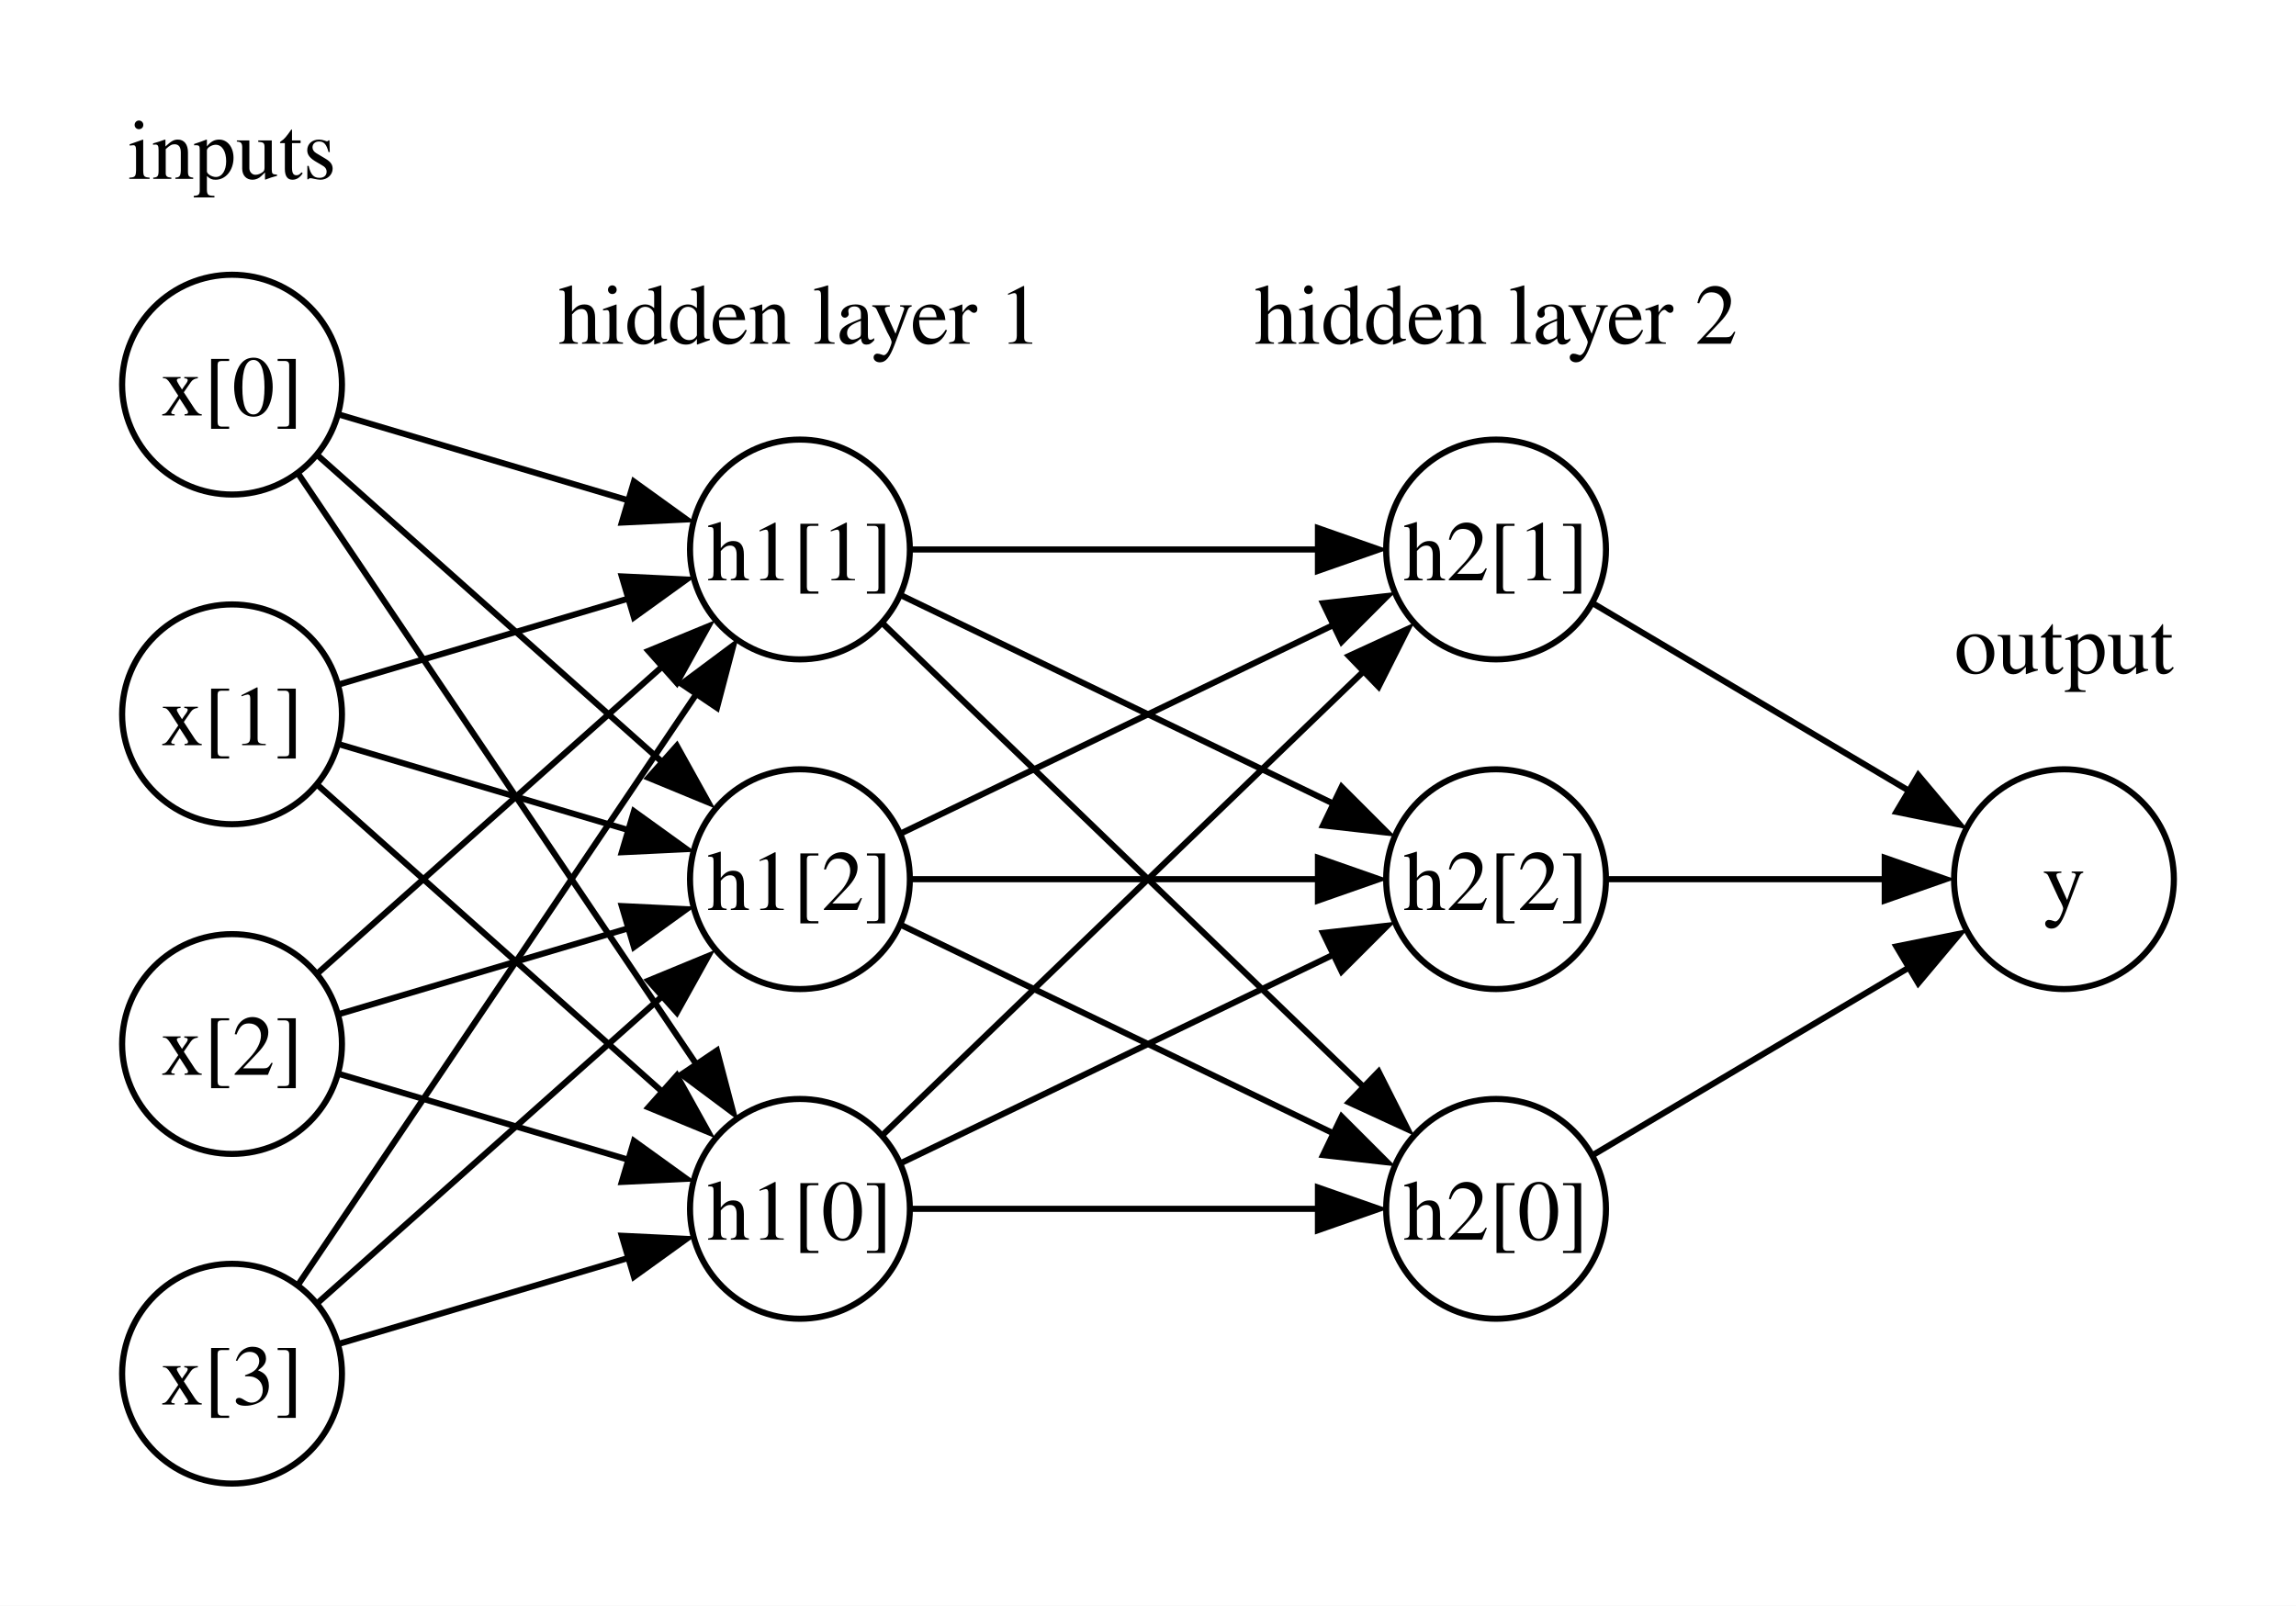
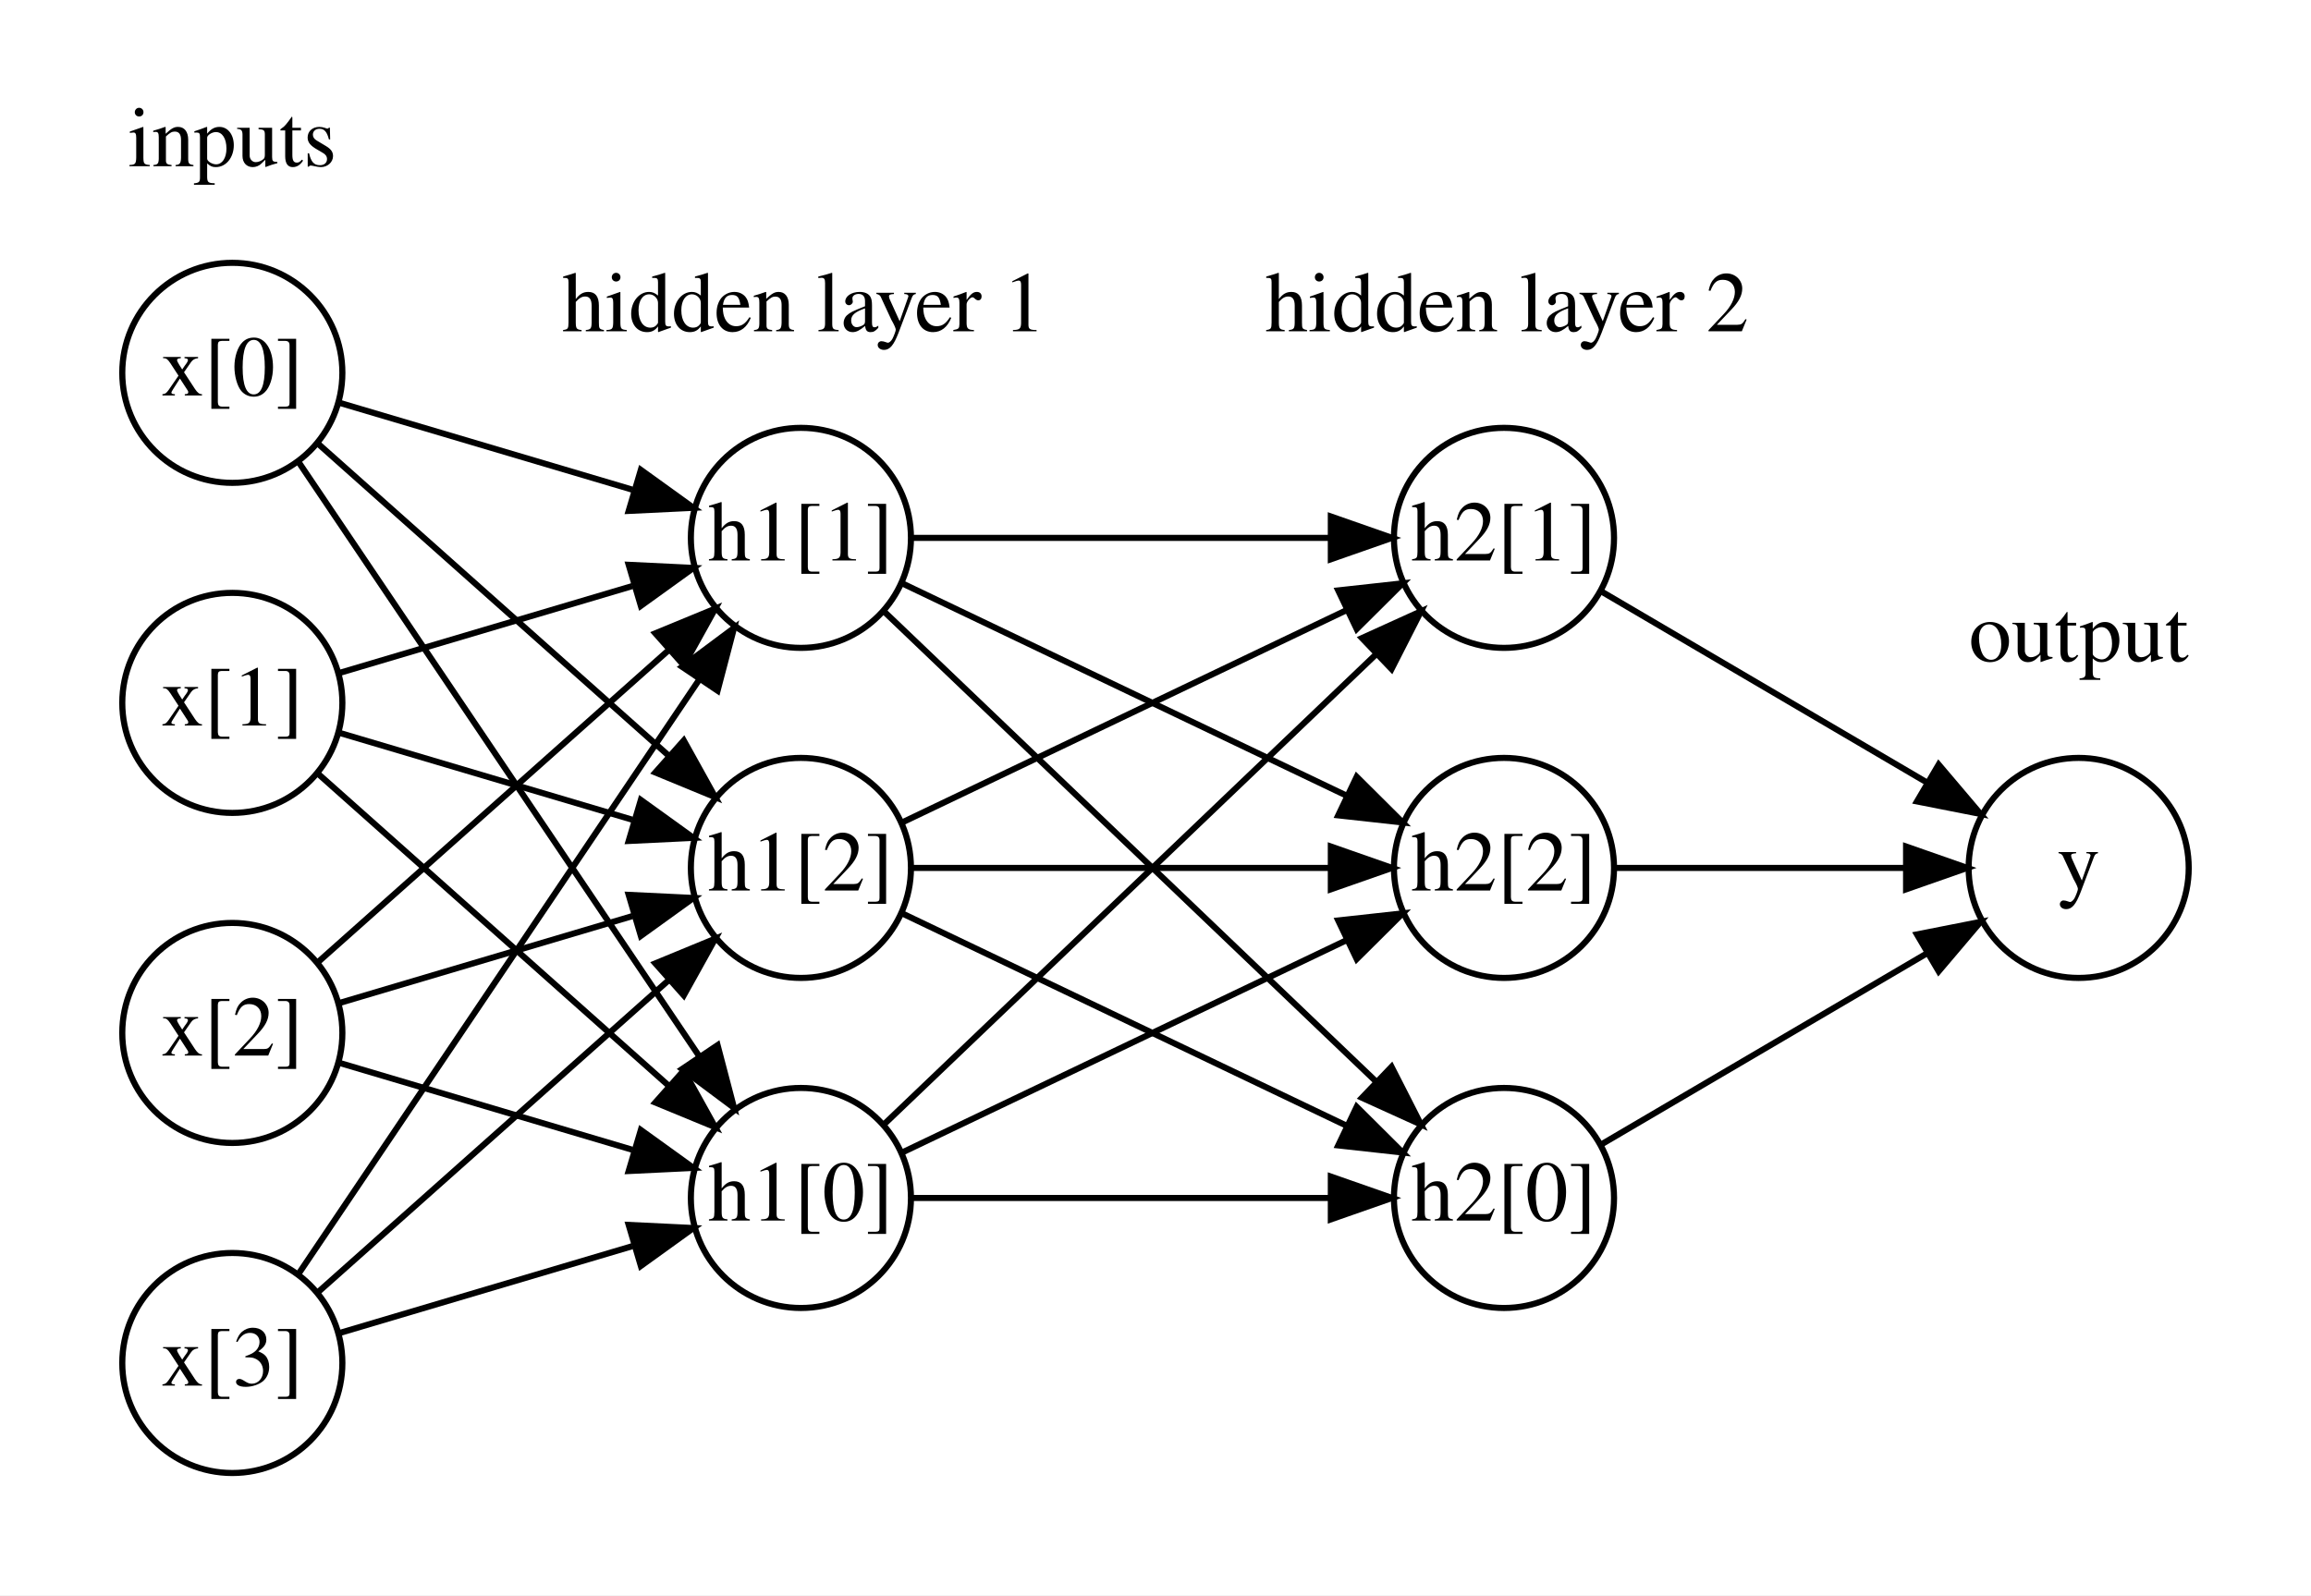
- <svg xmlns="http://www.w3.org/2000/svg" width="376pt" height="263pt" viewBox="0.00 0.00 376.00 263.00">
-   <g id="graph0" class="graph" transform="scale(1 1) rotate(0) translate(4 259)">
-     <polygon fill="white" stroke="none" points="-4,4 -4,-259 372,-259 372,4 -4,4" />
+ <svg xmlns="http://www.w3.org/2000/svg" width="378pt" height="261pt" viewBox="0.00 0.00 378.00 261.00">
+   <g id="graph0" class="graph" transform="scale(1 1) rotate(0) translate(4 257)">
+     <polygon fill="white" stroke="transparent" points="-4,4 -4,-257 374,-257 374,4 -4,4" />
    <g id="clust1" class="cluster">
-       <polygon fill="none" stroke="white" points="8,-8 8,-247 60,-247 60,-8 8,-8" />
-       <text text-anchor="middle" x="34" y="-229.7" font-family="Times,serif" font-size="14.00">inputs</text>
+       <polygon fill="none" stroke="white" points="8,-8 8,-245 60,-245 60,-8 8,-8" />
+       <text text-anchor="middle" x="34" y="-229.8" font-family="Times,serif" font-size="14.00">inputs</text>
    </g>
    <g id="clust2" class="cluster">
-       <polygon fill="none" stroke="white" points="80,-35 80,-220 174,-220 174,-35 80,-35" />
-       <text text-anchor="middle" x="127" y="-202.7" font-family="Times,serif" font-size="14.00">hidden layer 1</text>
+       <polygon fill="none" stroke="white" points="80,-35 80,-218 175,-218 175,-35 80,-35" />
+       <text text-anchor="middle" x="127.5" y="-202.8" font-family="Times,serif" font-size="14.00">hidden layer 1</text>
    </g>
    <g id="clust3" class="cluster">
-       <polygon fill="none" stroke="white" points="194,-35 194,-220 288,-220 288,-35 194,-35" />
-       <text text-anchor="middle" x="241" y="-202.7" font-family="Times,serif" font-size="14.00">hidden layer 2</text>
+       <polygon fill="none" stroke="white" points="195,-35 195,-218 290,-218 290,-35 195,-35" />
+       <text text-anchor="middle" x="242.5" y="-202.8" font-family="Times,serif" font-size="14.00">hidden layer 2</text>
    </g>
    <g id="clust4" class="cluster">
-       <polygon fill="none" stroke="white" points="308,-89 308,-166 360,-166 360,-89 308,-89" />
-       <text text-anchor="middle" x="334" y="-148.7" font-family="Times,serif" font-size="14.00">output</text>
+       <polygon fill="none" stroke="white" points="310,-89 310,-164 362,-164 362,-89 310,-89" />
+       <text text-anchor="middle" x="336" y="-148.8" font-family="Times,serif" font-size="14.00">output</text>
    </g>
    <g id="node1" class="node">
      <ellipse fill="none" stroke="black" cx="34" cy="-196" rx="18" ry="18" />
-       <text text-anchor="middle" x="34" y="-190.95" font-family="Times,serif" font-size="14.00">x[0]</text>
+       <text text-anchor="middle" x="34" y="-192.3" font-family="Times,serif" font-size="14.00">x[0]</text>
    </g>
    <g id="node5" class="node">
      <ellipse fill="none" stroke="black" cx="127" cy="-61" rx="18" ry="18" />
-       <text text-anchor="middle" x="127" y="-55.95" font-family="Times,serif" font-size="14.00">h1[0]</text>
+       <text text-anchor="middle" x="127" y="-57.3" font-family="Times,serif" font-size="14.00">h1[0]</text>
    </g>
    <g id="edge1" class="edge">
-       <path fill="none" stroke="black" d="M44.91,-181.3C60.57,-158.07 91.18,-112.66 109.98,-84.76" />
-       <polygon fill="black" stroke="black" points="113.41,-86.93 116.1,-76.69 107.61,-83.02 113.41,-86.93" />
+       <path fill="none" stroke="black" d="M44.74,-181.55C60.46,-158.23 91.57,-112.08 110.41,-84.13" />
+       <polygon fill="black" stroke="black" points="113.37,-86 116.06,-75.75 107.56,-82.09 113.37,-86" />
    </g>
    <g id="node6" class="node">
      <ellipse fill="none" stroke="black" cx="127" cy="-169" rx="18" ry="18" />
-       <text text-anchor="middle" x="127" y="-163.95" font-family="Times,serif" font-size="14.00">h1[1]</text>
+       <text text-anchor="middle" x="127" y="-165.3" font-family="Times,serif" font-size="14.00">h1[1]</text>
    </g>
    <g id="edge2" class="edge">
-       <path fill="none" stroke="black" d="M51.69,-191.05C64.9,-187.13 83.62,-181.57 98.97,-177.02" />
-       <polygon fill="black" stroke="black" points="99.82,-180.12 108.42,-173.92 97.83,-173.41 99.82,-180.12" />
+       <path fill="none" stroke="black" d="M51.69,-191.05C65.03,-187.09 83.99,-181.47 99.41,-176.89" />
+       <polygon fill="black" stroke="black" points="100.82,-180.12 109.42,-173.92 98.83,-173.41 100.82,-180.12" />
    </g>
    <g id="node7" class="node">
      <ellipse fill="none" stroke="black" cx="127" cy="-115" rx="18" ry="18" />
-       <text text-anchor="middle" x="127" y="-109.95" font-family="Times,serif" font-size="14.00">h1[2]</text>
+       <text text-anchor="middle" x="127" y="-111.3" font-family="Times,serif" font-size="14.00">h1[2]</text>
    </g>
    <g id="edge3" class="edge">
-       <path fill="none" stroke="black" d="M48.04,-184.39C62.9,-171.16 87.42,-149.34 104.99,-133.7" />
-       <polygon fill="black" stroke="black" points="106.84,-136.85 111.99,-127.58 102.19,-131.62 106.84,-136.85" />
+       <path fill="none" stroke="black" d="M48.04,-184.39C63.04,-171.04 87.86,-148.94 105.47,-133.28" />
+       <polygon fill="black" stroke="black" points="107.84,-135.85 112.99,-126.58 103.19,-130.62 107.84,-135.85" />
    </g>
    <g id="node2" class="node">
      <ellipse fill="none" stroke="black" cx="34" cy="-142" rx="18" ry="18" />
-       <text text-anchor="middle" x="34" y="-136.95" font-family="Times,serif" font-size="14.00">x[1]</text>
+       <text text-anchor="middle" x="34" y="-138.3" font-family="Times,serif" font-size="14.00">x[1]</text>
    </g>
    <g id="edge4" class="edge">
-       <path fill="none" stroke="black" d="M48.04,-130.39C62.9,-117.16 87.42,-95.34 104.99,-79.7" />
-       <polygon fill="black" stroke="black" points="106.84,-82.85 111.99,-73.58 102.19,-77.62 106.84,-82.85" />
+       <path fill="none" stroke="black" d="M48.04,-130.39C63.04,-117.04 87.86,-94.94 105.47,-79.28" />
+       <polygon fill="black" stroke="black" points="107.84,-81.85 112.99,-72.58 103.19,-76.62 107.84,-81.85" />
    </g>
    <g id="edge5" class="edge">
-       <path fill="none" stroke="black" d="M51.69,-146.95C64.9,-150.87 83.62,-156.43 98.97,-160.98" />
-       <polygon fill="black" stroke="black" points="97.83,-164.59 108.42,-164.08 99.82,-157.88 97.83,-164.59" />
+       <path fill="none" stroke="black" d="M51.69,-146.95C65.03,-150.91 83.99,-156.53 99.41,-161.11" />
+       <polygon fill="black" stroke="black" points="98.83,-164.59 109.42,-164.08 100.82,-157.88 98.83,-164.59" />
    </g>
    <g id="edge6" class="edge">
-       <path fill="none" stroke="black" d="M51.69,-137.05C64.9,-133.13 83.62,-127.57 98.97,-123.02" />
-       <polygon fill="black" stroke="black" points="99.82,-126.12 108.42,-119.92 97.83,-119.41 99.82,-126.12" />
+       <path fill="none" stroke="black" d="M51.69,-137.05C65.03,-133.09 83.99,-127.47 99.41,-122.89" />
+       <polygon fill="black" stroke="black" points="100.82,-126.12 109.42,-119.92 98.83,-119.41 100.82,-126.12" />
    </g>
    <g id="node3" class="node">
      <ellipse fill="none" stroke="black" cx="34" cy="-88" rx="18" ry="18" />
-       <text text-anchor="middle" x="34" y="-82.95" font-family="Times,serif" font-size="14.00">x[2]</text>
+       <text text-anchor="middle" x="34" y="-84.3" font-family="Times,serif" font-size="14.00">x[2]</text>
    </g>
    <g id="edge7" class="edge">
-       <path fill="none" stroke="black" d="M51.69,-83.05C64.9,-79.13 83.62,-73.57 98.97,-69.02" />
-       <polygon fill="black" stroke="black" points="99.82,-72.12 108.42,-65.92 97.83,-65.41 99.82,-72.12" />
+       <path fill="none" stroke="black" d="M51.69,-83.05C65.03,-79.09 83.99,-73.47 99.41,-68.89" />
+       <polygon fill="black" stroke="black" points="100.82,-72.12 109.42,-65.92 98.83,-65.41 100.82,-72.12" />
    </g>
    <g id="edge8" class="edge">
-       <path fill="none" stroke="black" d="M48.04,-99.61C62.9,-112.84 87.42,-134.66 104.99,-150.3" />
-       <polygon fill="black" stroke="black" points="102.19,-152.38 111.99,-156.42 106.84,-147.15 102.19,-152.38" />
+       <path fill="none" stroke="black" d="M48.04,-99.61C63.04,-112.96 87.86,-135.06 105.47,-150.72" />
+       <polygon fill="black" stroke="black" points="103.19,-153.38 112.99,-157.42 107.84,-148.15 103.19,-153.38" />
    </g>
    <g id="edge9" class="edge">
-       <path fill="none" stroke="black" d="M51.69,-92.95C64.9,-96.87 83.62,-102.43 98.97,-106.98" />
-       <polygon fill="black" stroke="black" points="97.83,-110.59 108.42,-110.08 99.82,-103.88 97.83,-110.59" />
+       <path fill="none" stroke="black" d="M51.69,-92.95C65.03,-96.91 83.99,-102.53 99.41,-107.11" />
+       <polygon fill="black" stroke="black" points="98.83,-110.59 109.42,-110.08 100.82,-103.88 98.83,-110.59" />
    </g>
    <g id="node4" class="node">
      <ellipse fill="none" stroke="black" cx="34" cy="-34" rx="18" ry="18" />
-       <text text-anchor="middle" x="34" y="-28.95" font-family="Times,serif" font-size="14.00">x[3]</text>
+       <text text-anchor="middle" x="34" y="-30.3" font-family="Times,serif" font-size="14.00">x[3]</text>
    </g>
    <g id="edge10" class="edge">
-       <path fill="none" stroke="black" d="M51.69,-38.95C64.9,-42.87 83.62,-48.43 98.97,-52.98" />
-       <polygon fill="black" stroke="black" points="97.83,-56.59 108.42,-56.08 99.82,-49.88 97.83,-56.59" />
+       <path fill="none" stroke="black" d="M51.69,-38.95C65.03,-42.91 83.99,-48.53 99.41,-53.11" />
+       <polygon fill="black" stroke="black" points="98.83,-56.59 109.42,-56.08 100.82,-49.88 98.83,-56.59" />
    </g>
    <g id="edge11" class="edge">
-       <path fill="none" stroke="black" d="M44.91,-48.7C60.57,-71.93 91.18,-117.34 109.98,-145.24" />
-       <polygon fill="black" stroke="black" points="107.61,-146.98 116.1,-153.31 113.41,-143.07 107.61,-146.98" />
+       <path fill="none" stroke="black" d="M44.74,-48.45C60.46,-71.77 91.57,-117.92 110.41,-145.87" />
+       <polygon fill="black" stroke="black" points="107.56,-147.91 116.06,-154.25 113.37,-144 107.56,-147.91" />
    </g>
    <g id="edge12" class="edge">
-       <path fill="none" stroke="black" d="M48.04,-45.61C62.9,-58.84 87.42,-80.66 104.99,-96.3" />
-       <polygon fill="black" stroke="black" points="102.19,-98.38 111.99,-102.42 106.84,-93.15 102.19,-98.38" />
+       <path fill="none" stroke="black" d="M48.04,-45.61C63.04,-58.96 87.86,-81.06 105.47,-96.72" />
+       <polygon fill="black" stroke="black" points="103.19,-99.38 112.99,-103.42 107.84,-94.15 103.19,-99.38" />
    </g>
    <g id="node8" class="node">
-       <ellipse fill="none" stroke="black" cx="241" cy="-61" rx="18" ry="18" />
-       <text text-anchor="middle" x="241" y="-55.95" font-family="Times,serif" font-size="14.00">h2[0]</text>
+       <ellipse fill="none" stroke="black" cx="242" cy="-61" rx="18" ry="18" />
+       <text text-anchor="middle" x="242" y="-57.3" font-family="Times,serif" font-size="14.00">h2[0]</text>
    </g>
    <g id="edge13" class="edge">
-       <path fill="none" stroke="black" d="M145.01,-61C162.77,-61 190.92,-61 211.98,-61" />
-       <polygon fill="black" stroke="black" points="211.83,-64.5 221.83,-61 211.83,-57.5 211.83,-64.5" />
+       <path fill="none" stroke="black" d="M145.16,-61C163.33,-61 192.28,-61 213.61,-61" />
+       <polygon fill="black" stroke="black" points="213.68,-64.5 223.68,-61 213.68,-57.5 213.68,-64.5" />
    </g>
    <g id="node9" class="node">
-       <ellipse fill="none" stroke="black" cx="241" cy="-169" rx="18" ry="18" />
-       <text text-anchor="middle" x="241" y="-163.95" font-family="Times,serif" font-size="14.00">h2[1]</text>
+       <ellipse fill="none" stroke="black" cx="242" cy="-169" rx="18" ry="18" />
+       <text text-anchor="middle" x="242" y="-165.3" font-family="Times,serif" font-size="14.00">h2[1]</text>
    </g>
    <g id="edge14" class="edge">
-       <path fill="none" stroke="black" d="M140.41,-72.97C159.59,-91.46 196.6,-127.15 219.71,-149.43" />
-       <polygon fill="black" stroke="black" points="216.9,-151.55 226.53,-155.98 221.76,-146.52 216.9,-151.55" />
+       <path fill="none" stroke="black" d="M140.52,-72.97C160.04,-91.62 197.87,-127.78 221.14,-150.01" />
+       <polygon fill="black" stroke="black" points="218.77,-152.6 228.42,-156.98 223.61,-147.54 218.77,-152.6" />
    </g>
    <g id="node10" class="node">
-       <ellipse fill="none" stroke="black" cx="241" cy="-115" rx="18" ry="18" />
-       <text text-anchor="middle" x="241" y="-109.95" font-family="Times,serif" font-size="14.00">h2[2]</text>
+       <ellipse fill="none" stroke="black" cx="242" cy="-115" rx="18" ry="18" />
+       <text text-anchor="middle" x="242" y="-111.3" font-family="Times,serif" font-size="14.00">h2[2]</text>
    </g>
    <g id="edge15" class="edge">
-       <path fill="none" stroke="black" d="M143.57,-68.51C161.94,-77.36 192.74,-92.21 214.58,-102.74" />
-       <polygon fill="black" stroke="black" points="212.67,-106.19 223.2,-107.38 215.71,-99.89 212.67,-106.19" />
+       <path fill="none" stroke="black" d="M143.71,-68.51C162.52,-77.5 194.23,-92.65 216.32,-103.21" />
+       <polygon fill="black" stroke="black" points="214.89,-106.4 225.42,-107.56 217.91,-100.09 214.89,-106.4" />
    </g>
    <g id="edge16" class="edge">
-       <path fill="none" stroke="black" d="M140.41,-157.03C159.59,-138.54 196.6,-102.85 219.71,-80.57" />
-       <polygon fill="black" stroke="black" points="221.76,-83.48 226.53,-74.02 216.9,-78.45 221.76,-83.48" />
+       <path fill="none" stroke="black" d="M140.52,-157.03C160.04,-138.38 197.87,-102.22 221.14,-79.99" />
+       <polygon fill="black" stroke="black" points="223.61,-82.46 228.42,-73.02 218.77,-77.4 223.61,-82.46" />
    </g>
    <g id="edge17" class="edge">
-       <path fill="none" stroke="black" d="M145.01,-169C162.77,-169 190.92,-169 211.98,-169" />
-       <polygon fill="black" stroke="black" points="211.83,-172.5 221.83,-169 211.83,-165.5 211.83,-172.5" />
+       <path fill="none" stroke="black" d="M145.16,-169C163.33,-169 192.28,-169 213.61,-169" />
+       <polygon fill="black" stroke="black" points="213.68,-172.5 223.68,-169 213.68,-165.5 213.68,-172.5" />
    </g>
    <g id="edge18" class="edge">
-       <path fill="none" stroke="black" d="M143.57,-161.49C161.94,-152.64 192.74,-137.79 214.58,-127.26" />
-       <polygon fill="black" stroke="black" points="215.71,-130.11 223.2,-122.62 212.67,-123.81 215.71,-130.11" />
+       <path fill="none" stroke="black" d="M143.71,-161.49C162.52,-152.5 194.23,-137.35 216.32,-126.79" />
+       <polygon fill="black" stroke="black" points="217.91,-129.91 225.42,-122.44 214.89,-123.6 217.91,-129.91" />
    </g>
    <g id="edge19" class="edge">
-       <path fill="none" stroke="black" d="M143.57,-107.49C161.94,-98.64 192.74,-83.79 214.58,-73.26" />
-       <polygon fill="black" stroke="black" points="215.71,-76.11 223.2,-68.62 212.67,-69.81 215.71,-76.11" />
+       <path fill="none" stroke="black" d="M143.71,-107.49C162.52,-98.5 194.23,-83.35 216.32,-72.79" />
+       <polygon fill="black" stroke="black" points="217.91,-75.91 225.42,-68.44 214.89,-69.6 217.91,-75.91" />
    </g>
    <g id="edge20" class="edge">
-       <path fill="none" stroke="black" d="M143.57,-122.51C161.94,-131.36 192.74,-146.21 214.58,-156.74" />
-       <polygon fill="black" stroke="black" points="212.67,-160.19 223.2,-161.38 215.71,-153.89 212.67,-160.19" />
+       <path fill="none" stroke="black" d="M143.71,-122.51C162.52,-131.5 194.23,-146.65 216.32,-157.21" />
+       <polygon fill="black" stroke="black" points="214.89,-160.4 225.42,-161.56 217.91,-154.09 214.89,-160.4" />
    </g>
    <g id="edge21" class="edge">
-       <path fill="none" stroke="black" d="M145.01,-115C162.77,-115 190.92,-115 211.98,-115" />
-       <polygon fill="black" stroke="black" points="211.83,-118.5 221.83,-115 211.83,-111.5 211.83,-118.5" />
+       <path fill="none" stroke="black" d="M145.16,-115C163.33,-115 192.28,-115 213.61,-115" />
+       <polygon fill="black" stroke="black" points="213.68,-118.5 223.68,-115 213.68,-111.5 213.68,-118.5" />
    </g>
    <g id="node11" class="node">
-       <ellipse fill="none" stroke="black" cx="334" cy="-115" rx="18" ry="18" />
-       <text text-anchor="middle" x="334" y="-109.95" font-family="Times,serif" font-size="14.00">y</text>
+       <ellipse fill="none" stroke="black" cx="336" cy="-115" rx="18" ry="18" />
+       <text text-anchor="middle" x="336" y="-111.3" font-family="Times,serif" font-size="14.00">y</text>
    </g>
    <g id="edge22" class="edge">
-       <path fill="none" stroke="black" d="M257.03,-69.92C271.12,-78.28 292.44,-90.93 308.91,-100.7" />
-       <polygon fill="black" stroke="black" points="306.56,-103.98 316.95,-106.07 310.14,-97.96 306.56,-103.98" />
+       <path fill="none" stroke="black" d="M257.78,-69.68C272.18,-78.13 294.31,-91.12 311.19,-101.03" />
+       <polygon fill="black" stroke="black" points="309.55,-104.12 319.95,-106.17 313.1,-98.09 309.55,-104.12" />
    </g>
    <g id="edge23" class="edge">
-       <path fill="none" stroke="black" d="M257.03,-160.08C271.12,-151.72 292.44,-139.07 308.91,-129.3" />
-       <polygon fill="black" stroke="black" points="310.14,-132.04 316.95,-123.93 306.56,-126.02 310.14,-132.04" />
+       <path fill="none" stroke="black" d="M257.78,-160.32C272.18,-151.87 294.31,-138.88 311.19,-128.97" />
+       <polygon fill="black" stroke="black" points="313.1,-131.91 319.95,-123.83 309.55,-125.88 313.1,-131.91" />
    </g>
    <g id="edge24" class="edge">
-       <path fill="none" stroke="black" d="M259.12,-115C272,-115 289.94,-115 304.91,-115" />
-       <polygon fill="black" stroke="black" points="304.65,-118.5 314.65,-115 304.65,-111.5 304.65,-118.5" />
+       <path fill="none" stroke="black" d="M260.3,-115C273.54,-115 292.05,-115 307.34,-115" />
+       <polygon fill="black" stroke="black" points="307.77,-118.5 317.77,-115 307.77,-111.5 307.77,-118.5" />
    </g>
  </g>
</svg>
